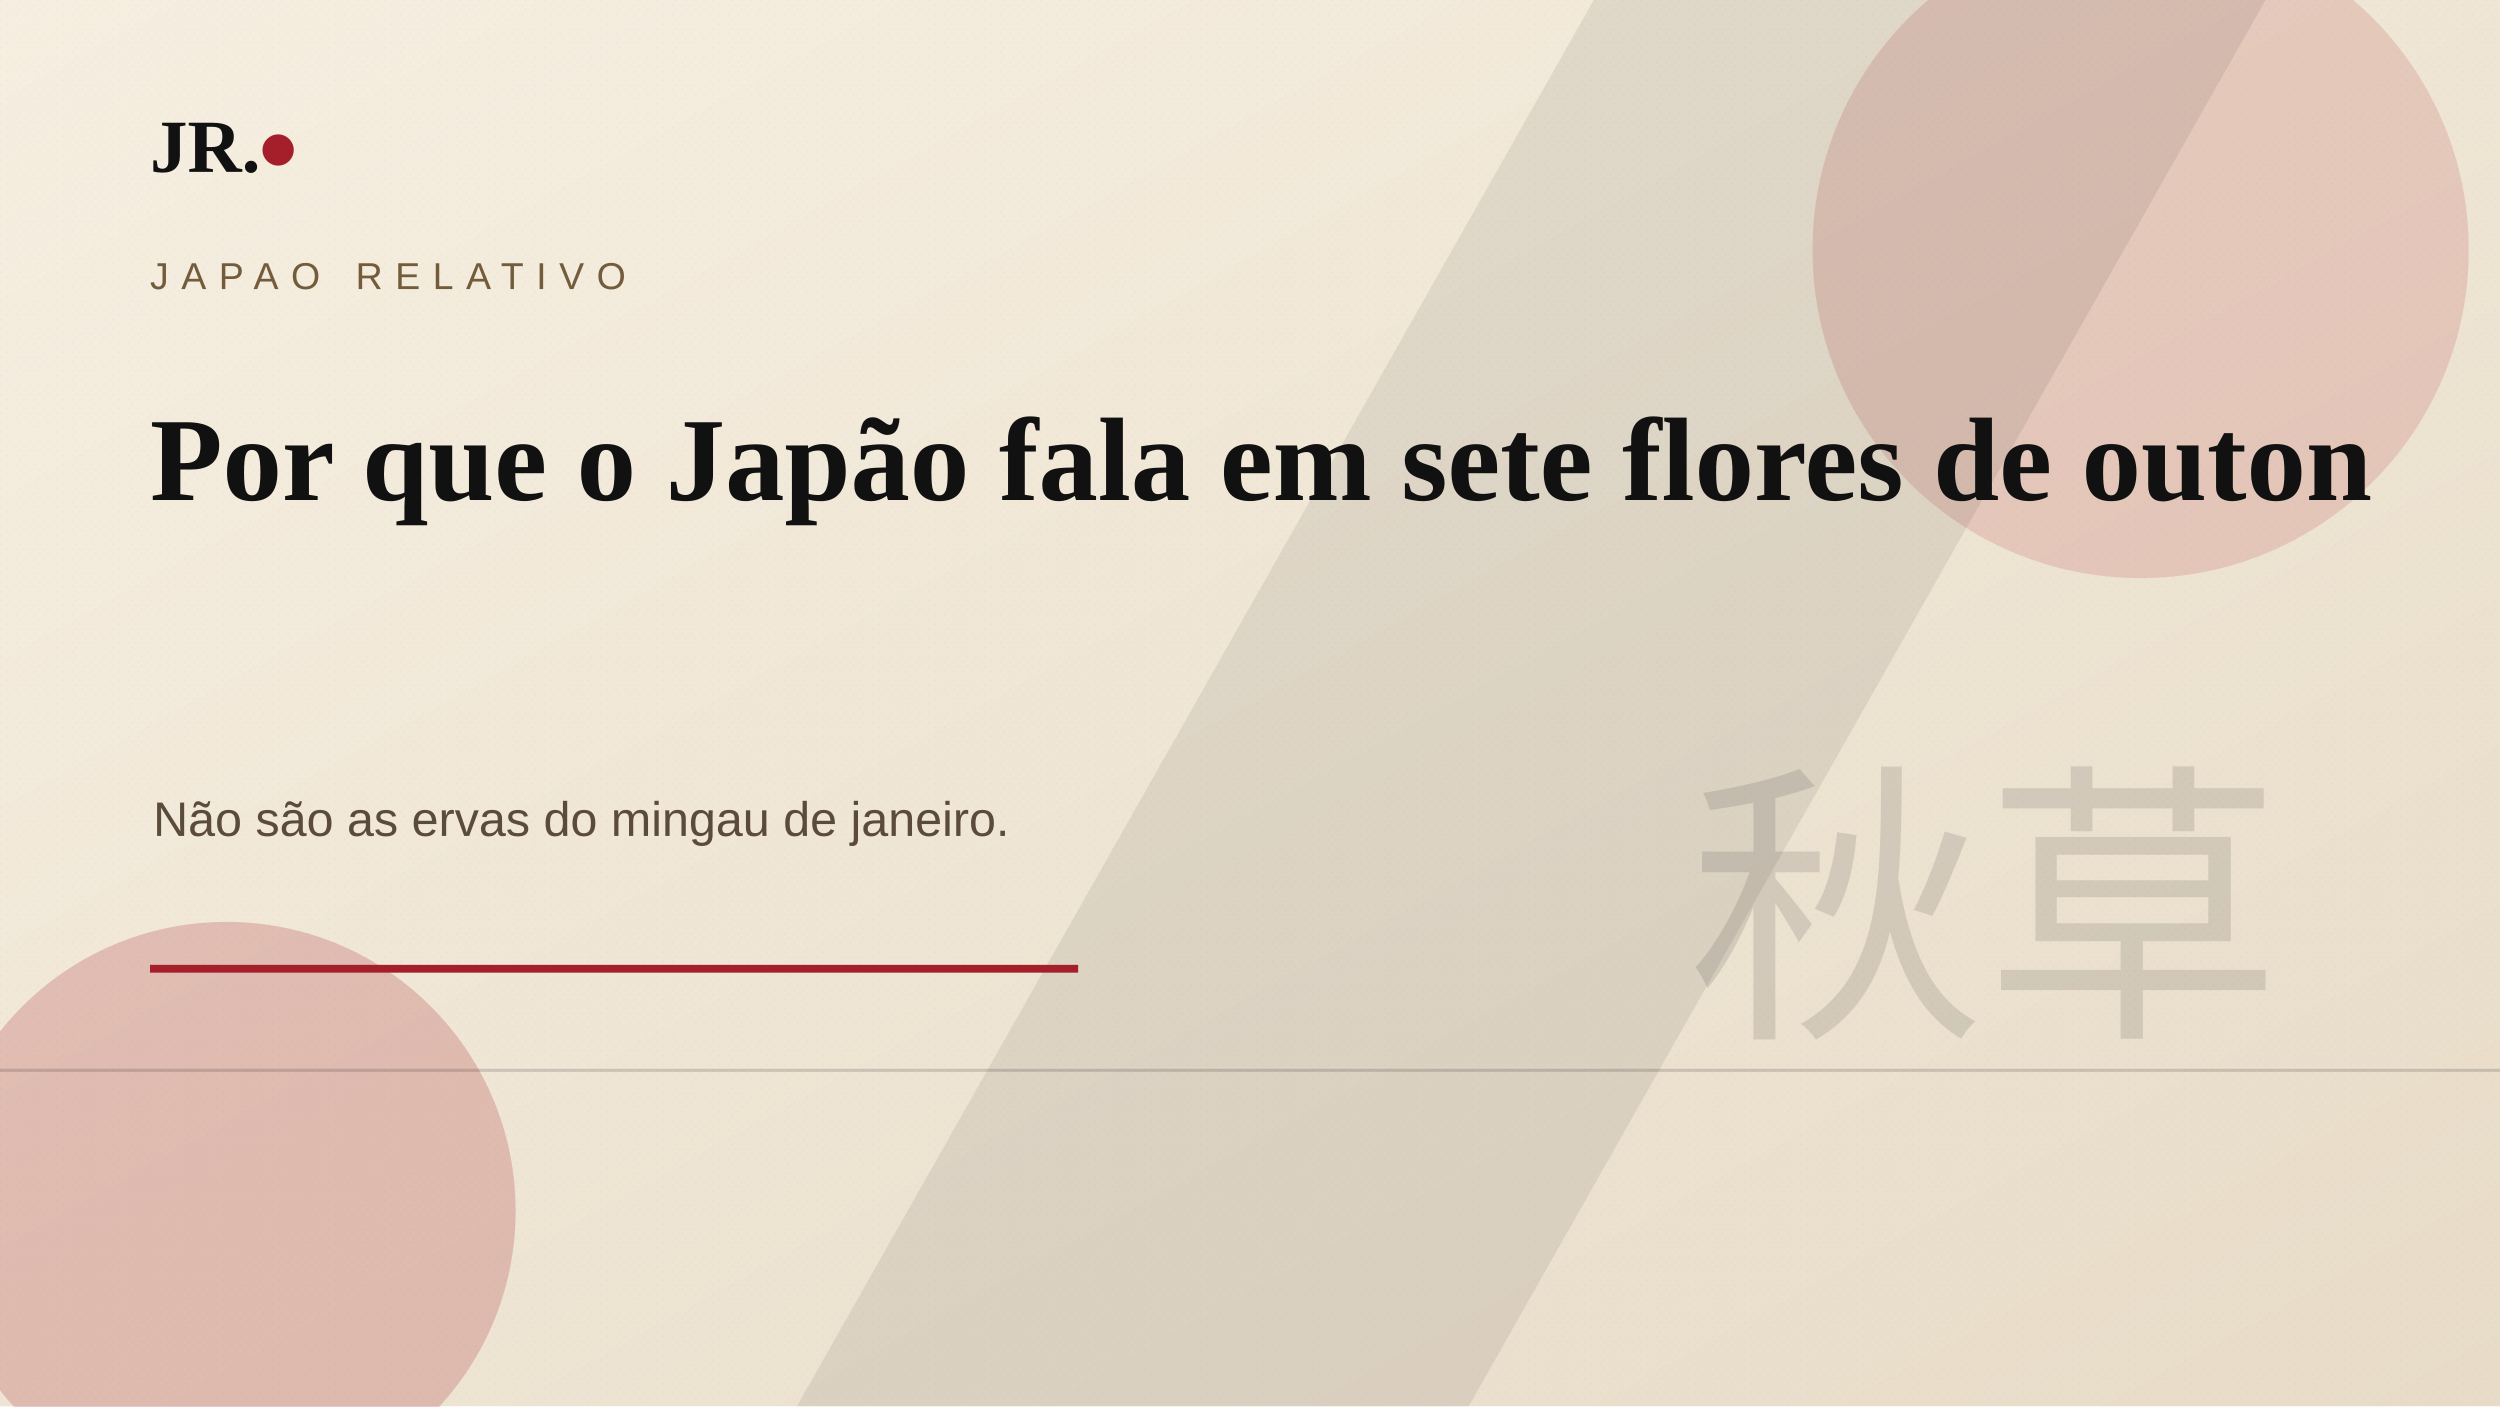
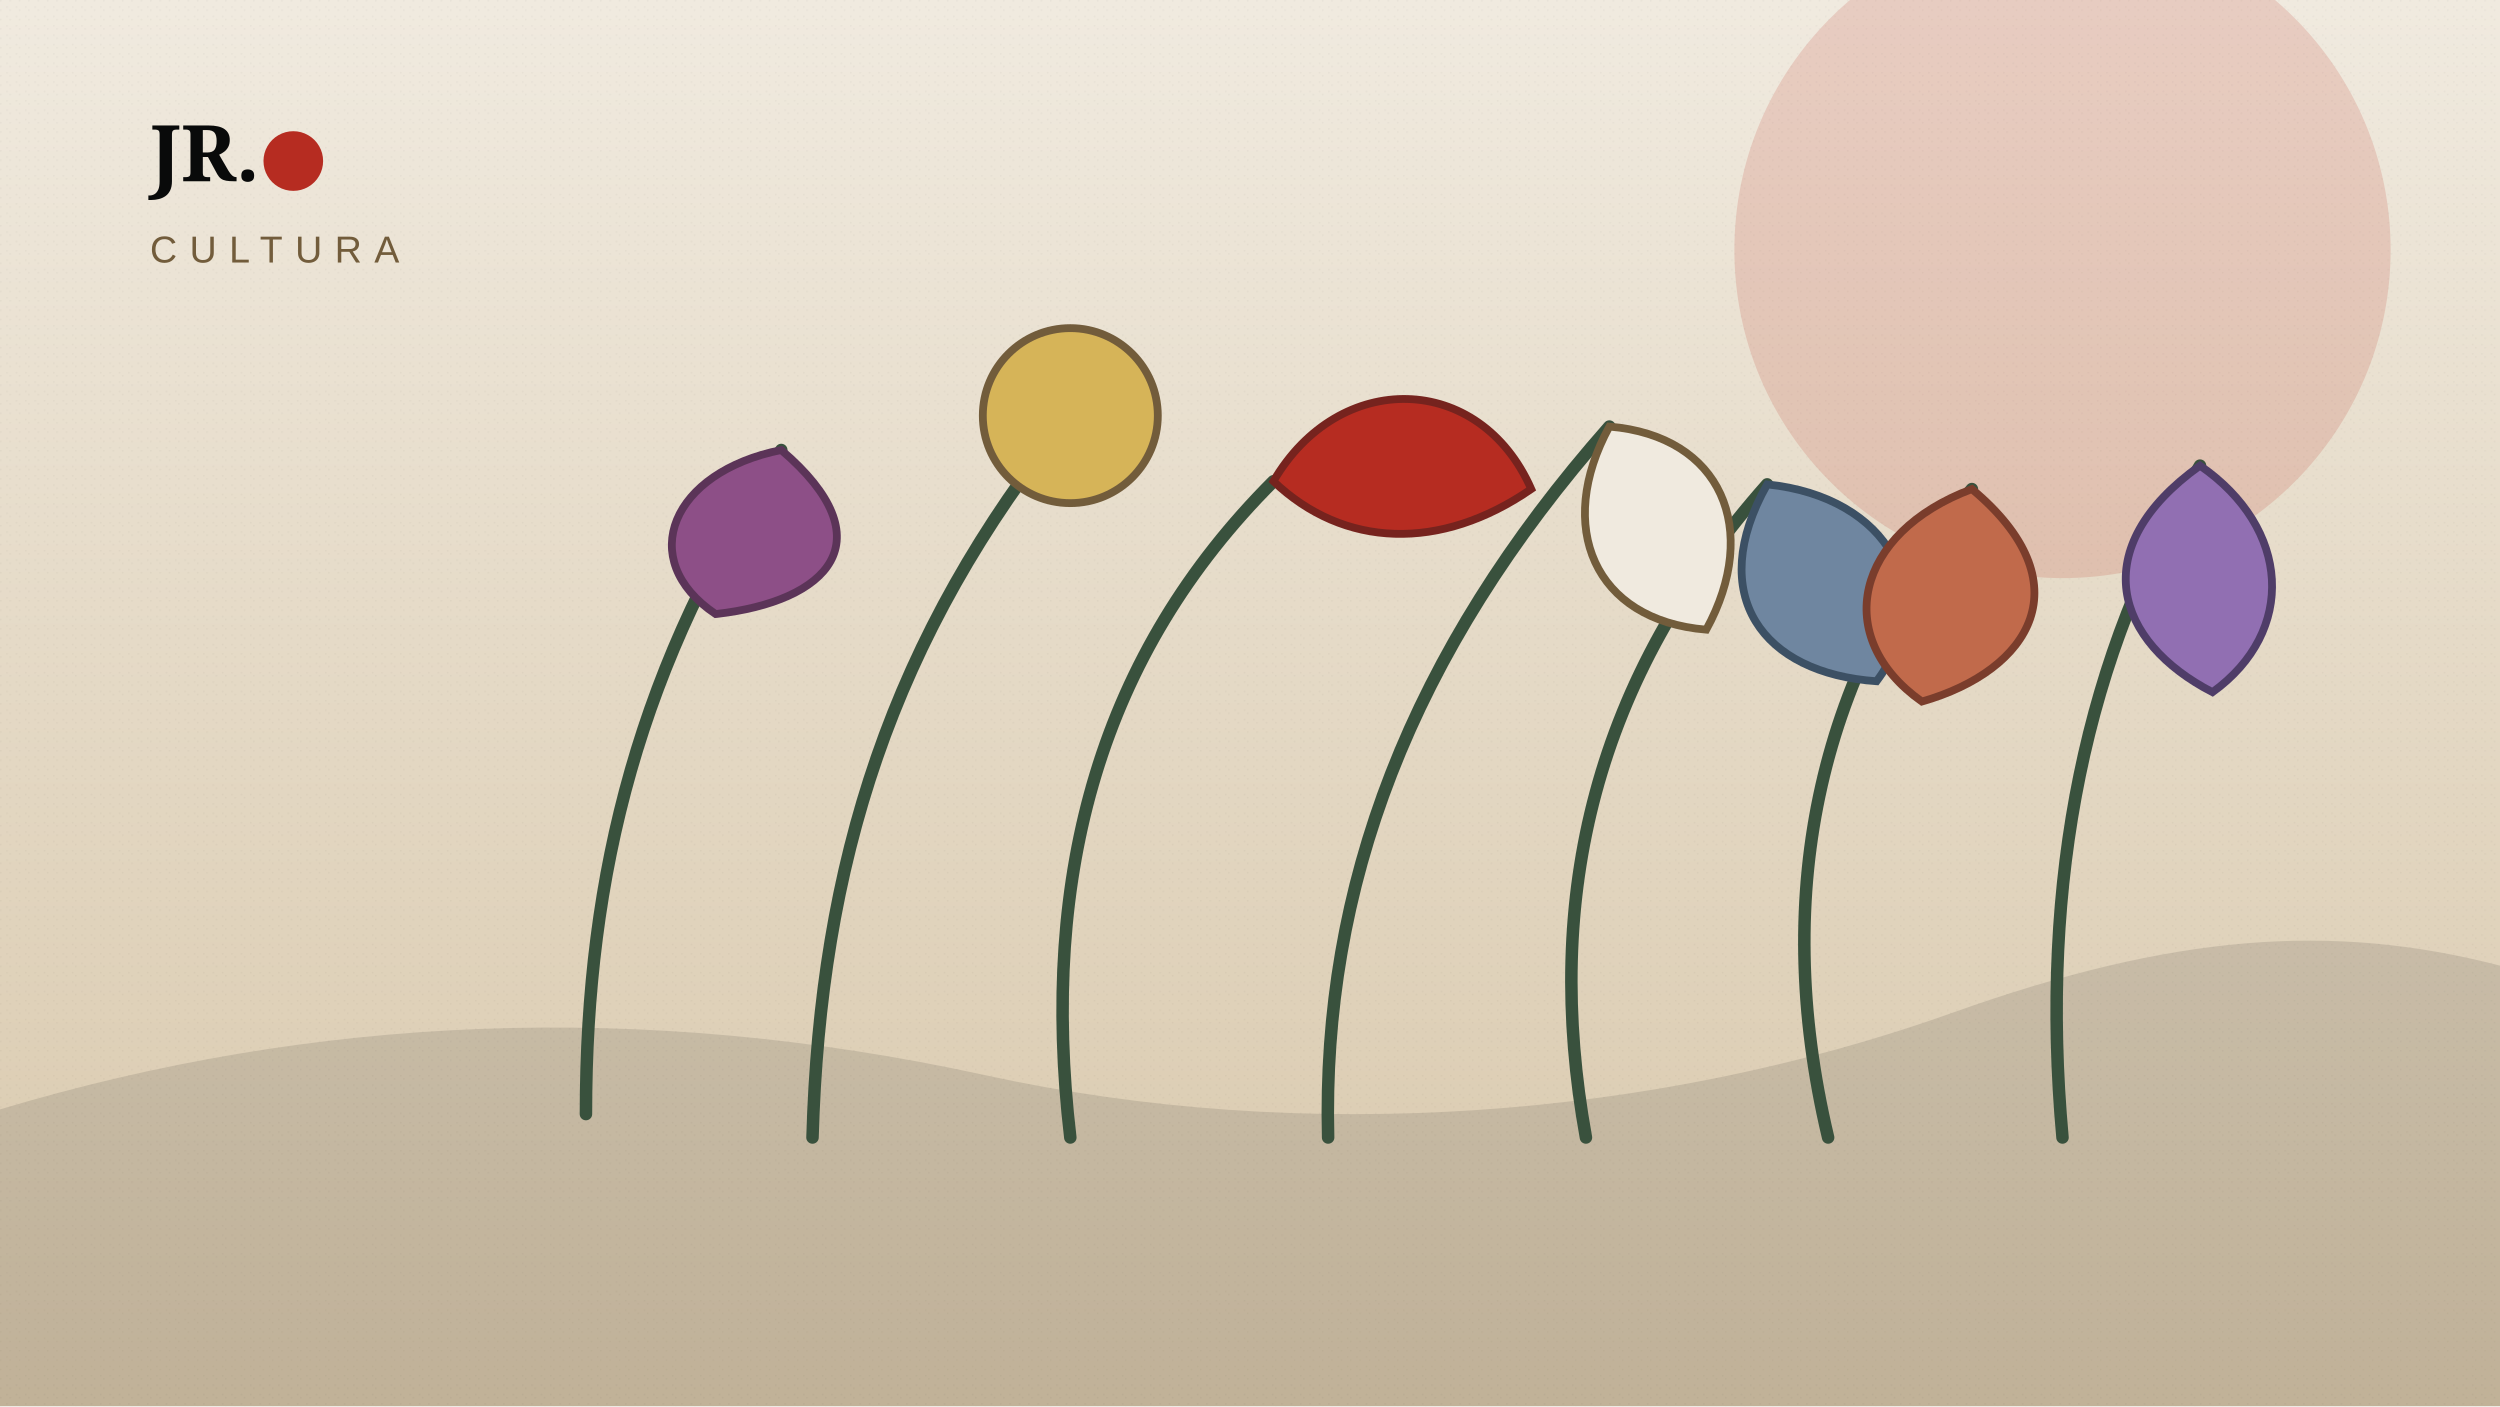
<svg xmlns="http://www.w3.org/2000/svg" viewBox="0 0 1600 900" role="img" aria-labelledby="title desc">
  <defs>
-     <linearGradient id="paper" x1="0" x2="1" y1="0" y2="1">
-       <stop offset="0" stop-color="#f6efe1" />
-       <stop offset="1" stop-color="#e8dcc8" />
+     <linearGradient id="bg" x1="0" x2="0" y1="0" y2="1">
+       <stop offset="0" stop-color="#f0eadf" />
+       <stop offset="1" stop-color="#d8c7aa" />
    </linearGradient>
    <pattern id="grain" width="6" height="6" patternUnits="userSpaceOnUse">
-       <path d="M0 0h1v1H0zM4 3h1v1H4z" fill="#1a1713" opacity=".06" />
+       <path d="M0 0h1v1H0zM4 4h1v1H4z" fill="#090a0a" opacity=".07" />
    </pattern>
  </defs>
-   <rect width="1600" height="900" fill="url(#paper)" />
-   <rect width="1600" height="900" fill="url(#grain)" opacity=".38" />
-   <circle cx="1370" cy="160" r="210" fill="#a51f2b" opacity=".15" />
-   <circle cx="145" cy="775" r="185" fill="#a51f2b" opacity=".22" />
-   <path d="M1020 0h430L940 900H510z" fill="#111" opacity=".08" />
-   <path d="M0 685h1600" stroke="#101010" stroke-opacity=".16" stroke-width="2" />
-   <text x="96" y="110" font-family="Georgia, 'Times New Roman', serif" font-size="48" font-weight="700" fill="#111">JR.</text>
-   <circle cx="178" cy="96" r="10" fill="#a51f2b" />
-   <text x="96" y="185" font-family="Arial, sans-serif" font-size="24" letter-spacing="8" fill="#725c3b">JAPAO RELATIVO</text>
-   <text x="96" y="320" font-family="Georgia, 'Times New Roman', serif" font-size="76" font-weight="700" fill="#111">
-     <tspan x="96" dy="0">Por que o Japão fala em sete flores de outon</tspan>
-     <tspan x="96" dy="88" />
+   <rect width="1600" height="900" fill="url(#bg)" />
+   <rect width="1600" height="900" fill="url(#grain)" opacity=".45" />
+   <circle cx="1320" cy="160" r="210" fill="#b62c21" opacity=".16" />
+   <path d="M0 710c200-60 410-70 630-22 205 45 430 28 620-40 140-50 242-58 350-30v282H0z" fill="#151515" opacity=".12" />
+   <g transform="translate(255 208)" fill="none" stroke-linecap="round">
+     <path d="M120 505C120 350 155 215 245 80" stroke="#39513d" stroke-width="8" />
+     <path d="M265 520C270 345 315 200 430 58" stroke="#39513d" stroke-width="8" />
+     <path d="M430 520c-20-170 20-310 130-420" stroke="#39513d" stroke-width="8" />
+     <path d="M595 520c-4-160 52-310 180-455" stroke="#39513d" stroke-width="8" />
+     <path d="M760 520c-28-155 6-294 116-418" stroke="#39513d" stroke-width="8" />
+     <path d="M915 520c-38-160-4-302 92-415" stroke="#39513d" stroke-width="8" />
+     <path d="M1065 520c-15-165 15-310 88-430" stroke="#39513d" stroke-width="8" />
+     <g stroke-width="5">
+       <path d="M245 80c-70 14-94 70-42 105 72-8 110-47 42-105z" fill="#8d4f87" stroke="#5b3458" />
+       <circle cx="430" cy="58" r="56" fill="#d6b458" stroke="#725c3b" />
+       <path d="M560 100c42-72 132-70 165 5-58 40-120 38-165-5z" fill="#b62c21" stroke="#76231e" />
+       <path d="M775 65c-35 64-10 124 62 130 35-64 10-124-62-130z" fill="#f0eadf" stroke="#725c3b" />
+       <path d="M876 102c78 8 112 70 70 126-73-5-110-55-70-126z" fill="#6f86a0" stroke="#3c5064" />
+       <path d="M1007 105c-75 28-90 95-32 136 70-20 104-76 32-136z" fill="#c16a4b" stroke="#7a3d2c" />
+       <path d="M1153 90c58 40 62 106 8 145-62-32-82-92-8-145z" fill="#916fb2" stroke="#4f3d68" />
+     </g>
+   </g>
+   <text x="96" y="116" font-family="Georgia,serif" font-size="50" font-weight="700" fill="#090a0a">JR.<tspan fill="#b62c21">●</tspan>
  </text>
-   <text x="98" y="535" font-family="Arial, sans-serif" font-size="31" fill="#5b4b3a">Não são as ervas do mingau de janeiro.</text>
-   <text x="1080" y="650" font-family="'Hiragino Mincho ProN','Yu Mincho',serif" font-size="190" fill="#111" opacity=".12">秋草</text>
-   <line x1="96" y1="620" x2="690" y2="620" stroke="#a51f2b" stroke-width="5" />
+   <text x="96" y="168" font-family="Arial,sans-serif" font-size="24" letter-spacing="8" fill="#725c3b">CULTURA</text>
</svg>
